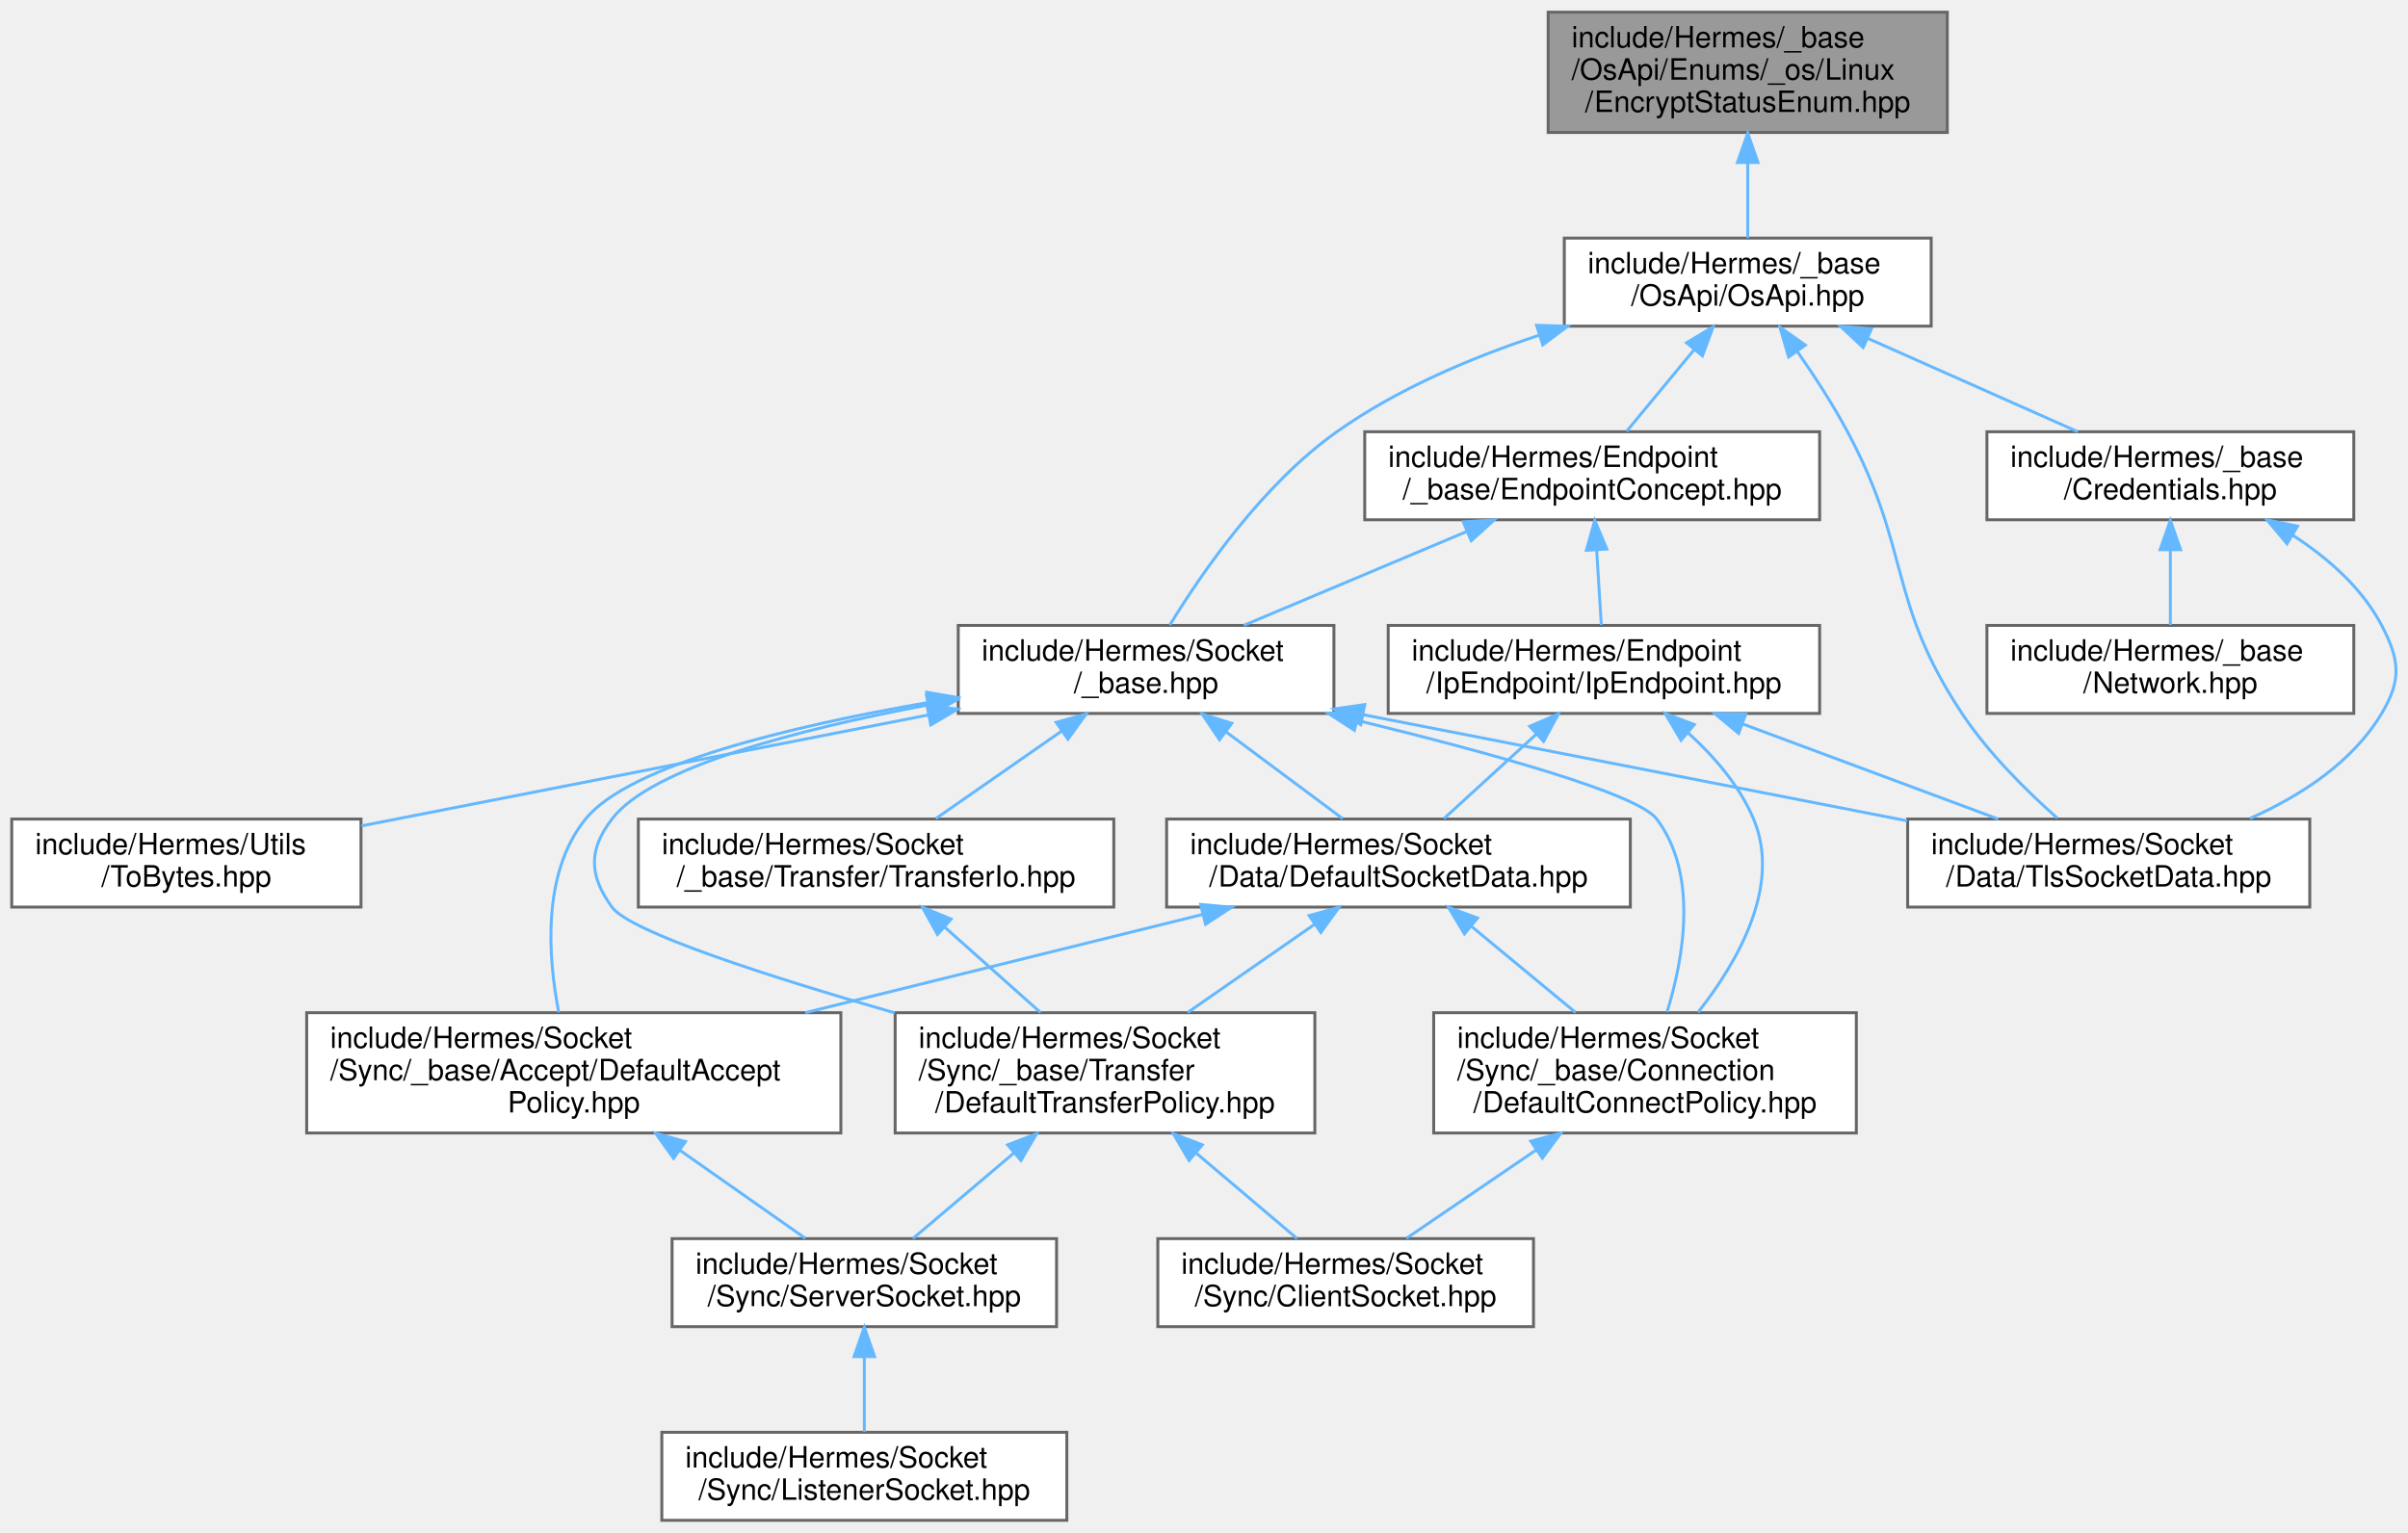
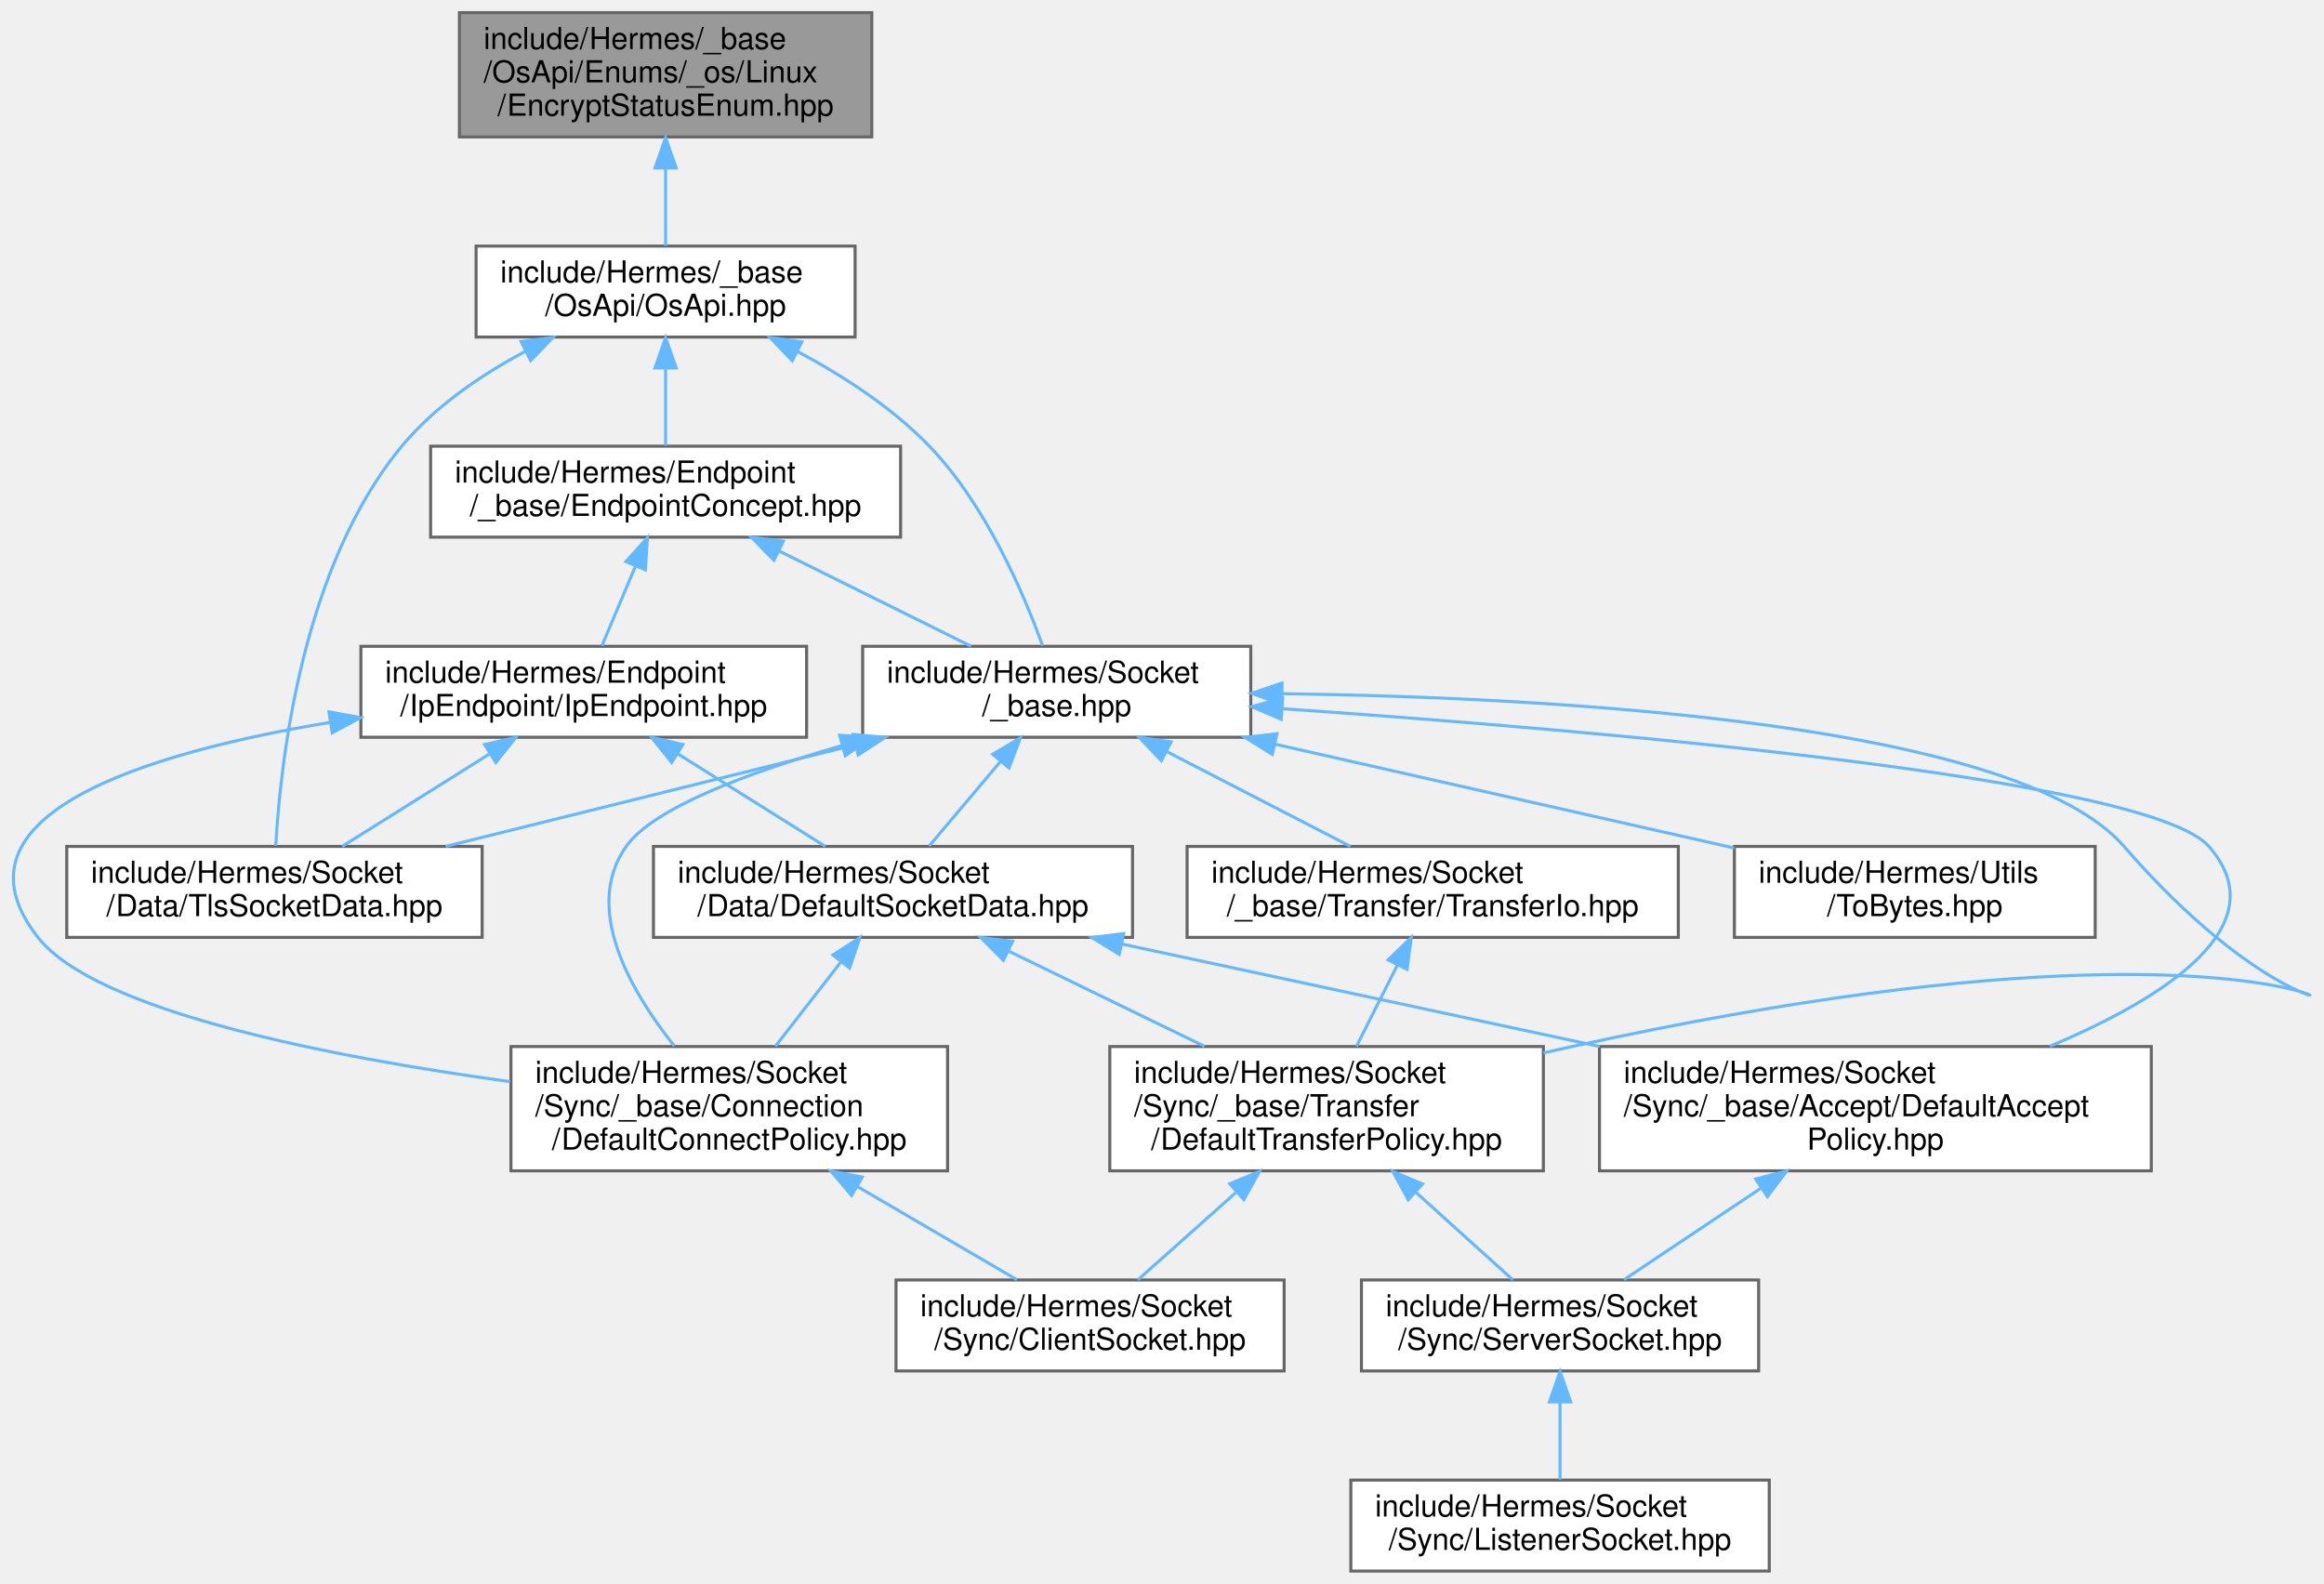
- <svg xmlns="http://www.w3.org/2000/svg" xmlns:xlink="http://www.w3.org/1999/xlink" width="820pt" height="522pt" viewBox="0.00 0.00 820.47 522.00">
+ <svg xmlns="http://www.w3.org/2000/svg" xmlns:xlink="http://www.w3.org/1999/xlink" width="766pt" height="522pt" viewBox="0.00 0.00 766.48 522.00">
  <g id="graph0" class="graph" transform="scale(1 1) rotate(0) translate(4 518)">
    <g id="Node000001" class="node">
      <g id="a_Node000001">
        <a xlink:title=" ">
-           <polygon fill="#999999" stroke="#666666" points="659.5,-514 523.5,-514 523.5,-473 659.5,-473 659.5,-514" />
-           <text text-anchor="start" x="531.5" y="-502" font-family="Helvetica,sans-Serif" font-size="10.00">include/Hermes/_base</text>
-           <text text-anchor="start" x="531.5" y="-491" font-family="Helvetica,sans-Serif" font-size="10.00">/OsApi/Enums/_os/Linux</text>
-           <text text-anchor="middle" x="591.5" y="-480" font-family="Helvetica,sans-Serif" font-size="10.00">/EncryptStatusEnum.hpp</text>
+           <polygon fill="#999999" stroke="#666666" points="283.52,-514 147.52,-514 147.52,-473 283.52,-473 283.52,-514" />
+           <text text-anchor="start" x="155.52" y="-502" font-family="Helvetica,sans-Serif" font-size="10.00">include/Hermes/_base</text>
+           <text text-anchor="start" x="155.52" y="-491" font-family="Helvetica,sans-Serif" font-size="10.00">/OsApi/Enums/_os/Linux</text>
+           <text text-anchor="middle" x="215.52" y="-480" font-family="Helvetica,sans-Serif" font-size="10.00">/EncryptStatusEnum.hpp</text>
        </a>
      </g>
    </g>
    <g id="Node000002" class="node">
      <g id="a_Node000002">
        <a xlink:href="_os_api_8hpp.html" target="_top" xlink:title=" ">
-           <polygon fill="white" stroke="#666666" points="654,-437 529,-437 529,-407 654,-407 654,-437" />
-           <text text-anchor="start" x="537" y="-425" font-family="Helvetica,sans-Serif" font-size="10.00">include/Hermes/_base</text>
-           <text text-anchor="middle" x="591.5" y="-414" font-family="Helvetica,sans-Serif" font-size="10.00">/OsApi/OsApi.hpp</text>
+           <polygon fill="white" stroke="#666666" points="278.02,-437 153.02,-437 153.02,-407 278.02,-407 278.02,-437" />
+           <text text-anchor="start" x="161.02" y="-425" font-family="Helvetica,sans-Serif" font-size="10.00">include/Hermes/_base</text>
+           <text text-anchor="middle" x="215.52" y="-414" font-family="Helvetica,sans-Serif" font-size="10.00">/OsApi/OsApi.hpp</text>
        </a>
      </g>
    </g>
    <g id="edge1_Node000001_Node000002" class="edge">
      <g id="a_edge1_Node000001_Node000002">
        <a xlink:title=" ">
-           <path fill="none" stroke="#63b8ff" d="M591.5,-462.66C591.5,-453.76 591.5,-444.42 591.5,-437.04" />
-           <polygon fill="#63b8ff" stroke="#63b8ff" points="588,-462.77 591.5,-472.77 595,-462.77 588,-462.77" />
+           <path fill="none" stroke="#63b8ff" d="M215.52,-462.66C215.52,-453.76 215.52,-444.42 215.52,-437.04" />
+           <polygon fill="#63b8ff" stroke="#63b8ff" points="212.02,-462.77 215.52,-472.77 219.02,-462.77 212.02,-462.77" />
        </a>
      </g>
    </g>
    <g id="Node000003" class="node">
      <g id="a_Node000003">
        <a xlink:href="_endpoint_concept_8hpp.html" target="_top" xlink:title=" ">
-           <polygon fill="white" stroke="#666666" points="616,-371 461,-371 461,-341 616,-341 616,-371" />
-           <text text-anchor="start" x="469" y="-359" font-family="Helvetica,sans-Serif" font-size="10.00">include/Hermes/Endpoint</text>
-           <text text-anchor="middle" x="538.5" y="-348" font-family="Helvetica,sans-Serif" font-size="10.00">/_base/EndpointConcept.hpp</text>
+           <polygon fill="white" stroke="#666666" points="293.02,-371 138.02,-371 138.02,-341 293.02,-341 293.02,-371" />
+           <text text-anchor="start" x="146.02" y="-359" font-family="Helvetica,sans-Serif" font-size="10.00">include/Hermes/Endpoint</text>
+           <text text-anchor="middle" x="215.52" y="-348" font-family="Helvetica,sans-Serif" font-size="10.00">/_base/EndpointConcept.hpp</text>
        </a>
      </g>
    </g>
    <g id="edge2_Node000002_Node000003" class="edge">
      <g id="a_edge2_Node000002_Node000003">
        <a xlink:title=" ">
-           <path fill="none" stroke="#63b8ff" d="M573.35,-399.09C565.7,-389.85 557.02,-379.36 550.23,-371.16" />
-           <polygon fill="#63b8ff" stroke="#63b8ff" points="570.66,-401.33 579.74,-406.8 576.06,-396.86 570.66,-401.33" />
+           <path fill="none" stroke="#63b8ff" d="M215.52,-396.54C215.52,-387.96 215.52,-378.61 215.52,-371.16" />
+           <polygon fill="#63b8ff" stroke="#63b8ff" points="212.02,-396.8 215.52,-406.8 219.02,-396.8 212.02,-396.8" />
        </a>
      </g>
    </g>
    <g id="Node000012" class="node">
      <g id="a_Node000012">
        <a xlink:href="_tls_socket_data_8hpp.html" target="_top" xlink:title=" ">
-           <polygon fill="white" stroke="#666666" points="783,-239 646,-239 646,-209 783,-209 783,-239" />
-           <text text-anchor="start" x="654" y="-227" font-family="Helvetica,sans-Serif" font-size="10.00">include/Hermes/Socket</text>
-           <text text-anchor="middle" x="714.5" y="-216" font-family="Helvetica,sans-Serif" font-size="10.00">/Data/TlsSocketData.hpp</text>
+           <polygon fill="white" stroke="#666666" points="155.02,-239 18.02,-239 18.02,-209 155.02,-209 155.02,-239" />
+           <text text-anchor="start" x="26.02" y="-227" font-family="Helvetica,sans-Serif" font-size="10.00">include/Hermes/Socket</text>
+           <text text-anchor="middle" x="86.52" y="-216" font-family="Helvetica,sans-Serif" font-size="10.00">/Data/TlsSocketData.hpp</text>
        </a>
      </g>
    </g>
    <g id="edge24_Node000002_Node000012" class="edge">
      <g id="a_edge24_Node000002_Node000012">
        <a xlink:title=" ">
-           <path fill="none" stroke="#63b8ff" d="M608.31,-398.47C614.16,-390.09 620.5,-380.34 625.5,-371 647.24,-330.4 639.04,-313.38 664.5,-275 673.46,-261.5 686.47,-248.62 696.98,-239.32" />
-           <polygon fill="#63b8ff" stroke="#63b8ff" points="605.44,-396.47 602.47,-406.64 611.13,-400.54 605.44,-396.47" />
+           <path fill="none" stroke="#63b8ff" d="M169.34,-402.32C154.64,-394.49 139.39,-384.1 128.52,-371 95.7,-331.41 88.51,-267.42 86.95,-239.17" />
+           <polygon fill="#63b8ff" stroke="#63b8ff" points="167.87,-405.5 178.37,-406.87 171.02,-399.25 167.87,-405.5" />
        </a>
      </g>
    </g>
    <g id="Node000013" class="node">
      <g id="a_Node000013">
        <a xlink:href="__base_8hpp.html" target="_top" xlink:title=" ">
-           <polygon fill="white" stroke="#666666" points="450.5,-305 322.5,-305 322.5,-275 450.5,-275 450.5,-305" />
-           <text text-anchor="start" x="330.5" y="-293" font-family="Helvetica,sans-Serif" font-size="10.00">include/Hermes/Socket</text>
-           <text text-anchor="middle" x="386.5" y="-282" font-family="Helvetica,sans-Serif" font-size="10.00">/_base.hpp</text>
+           <polygon fill="white" stroke="#666666" points="408.52,-305 280.52,-305 280.52,-275 408.52,-275 408.52,-305" />
+           <text text-anchor="start" x="288.52" y="-293" font-family="Helvetica,sans-Serif" font-size="10.00">include/Hermes/Socket</text>
+           <text text-anchor="middle" x="344.52" y="-282" font-family="Helvetica,sans-Serif" font-size="10.00">/_base.hpp</text>
        </a>
      </g>
    </g>
    <g id="edge25_Node000002_Node000013" class="edge">
      <g id="a_edge25_Node000002_Node000013">
        <a xlink:title=" ">
-           <path fill="none" stroke="#63b8ff" d="M520.31,-403.86C497.05,-396.17 471.96,-385.48 451.5,-371 426.23,-353.12 405.43,-322.87 394.6,-305.14" />
-           <polygon fill="#63b8ff" stroke="#63b8ff" points="519.56,-407.29 530.15,-406.97 521.67,-400.62 519.56,-407.29" />
-         </a>
-       </g>
-     </g>
-     <g id="Node000016" class="node">
-       <g id="a_Node000016">
-         <a xlink:href="_credentials_8hpp.html" target="_top" xlink:title=" ">
-           <polygon fill="white" stroke="#666666" points="798,-371 673,-371 673,-341 798,-341 798,-371" />
-           <text text-anchor="start" x="681" y="-359" font-family="Helvetica,sans-Serif" font-size="10.00">include/Hermes/_base</text>
-           <text text-anchor="middle" x="735.5" y="-348" font-family="Helvetica,sans-Serif" font-size="10.00">/Credentials.hpp</text>
-         </a>
-       </g>
-     </g>
-     <g id="edge26_Node000002_Node000016" class="edge">
-       <g id="a_edge26_Node000002_Node000016">
-         <a xlink:title=" ">
-           <path fill="none" stroke="#63b8ff" d="M632.49,-402.78C655.19,-392.69 682.98,-380.34 703.97,-371.01" />
-           <polygon fill="#63b8ff" stroke="#63b8ff" points="630.82,-399.7 623.1,-406.95 633.66,-406.09 630.82,-399.7" />
+           <path fill="none" stroke="#63b8ff" d="M259.15,-402.16C274.2,-394.14 290.32,-383.68 302.52,-371 321.13,-351.67 333.62,-322.47 339.86,-305.21" />
+           <polygon fill="#63b8ff" stroke="#63b8ff" points="257.29,-399.18 249.97,-406.83 260.47,-405.41 257.29,-399.18" />
        </a>
      </g>
    </g>
    <g id="Node000004" class="node">
      <g id="a_Node000004">
        <a xlink:href="_ip_endpoint_8hpp.html" target="_top" xlink:title=" ">
-           <polygon fill="white" stroke="#666666" points="616,-305 469,-305 469,-275 616,-275 616,-305" />
-           <text text-anchor="start" x="477" y="-293" font-family="Helvetica,sans-Serif" font-size="10.00">include/Hermes/Endpoint</text>
-           <text text-anchor="middle" x="542.5" y="-282" font-family="Helvetica,sans-Serif" font-size="10.00">/IpEndpoint/IpEndpoint.hpp</text>
+           <polygon fill="white" stroke="#666666" points="262.02,-305 115.02,-305 115.02,-275 262.02,-275 262.02,-305" />
+           <text text-anchor="start" x="123.02" y="-293" font-family="Helvetica,sans-Serif" font-size="10.00">include/Hermes/Endpoint</text>
+           <text text-anchor="middle" x="188.52" y="-282" font-family="Helvetica,sans-Serif" font-size="10.00">/IpEndpoint/IpEndpoint.hpp</text>
        </a>
      </g>
    </g>
    <g id="edge3_Node000003_Node000004" class="edge">
      <g id="a_edge3_Node000003_Node000004">
        <a xlink:title=" ">
-           <path fill="none" stroke="#63b8ff" d="M540.03,-330.54C540.56,-321.96 541.15,-312.61 541.61,-305.16" />
-           <polygon fill="#63b8ff" stroke="#63b8ff" points="536.52,-330.6 539.39,-340.8 543.5,-331.03 536.52,-330.6" />
+           <path fill="none" stroke="#63b8ff" d="M205.57,-331.39C201.85,-322.59 197.75,-312.86 194.5,-305.16" />
+           <polygon fill="#63b8ff" stroke="#63b8ff" points="202.42,-332.94 209.53,-340.8 208.87,-330.22 202.42,-332.94" />
        </a>
      </g>
    </g>
    <g id="edge15_Node000003_Node000013" class="edge">
      <g id="a_edge15_Node000003_Node000013">
        <a xlink:title=" ">
-           <path fill="none" stroke="#63b8ff" d="M495.88,-337.05C471.8,-326.91 442.14,-314.43 419.78,-305.01" />
-           <polygon fill="#63b8ff" stroke="#63b8ff" points="494.57,-340.3 505.14,-340.95 497.28,-333.85 494.57,-340.3" />
+           <path fill="none" stroke="#63b8ff" d="M253.06,-336.38C273.24,-326.36 297.73,-314.22 316.28,-305.01" />
+           <polygon fill="#63b8ff" stroke="#63b8ff" points="251.24,-333.38 243.83,-340.95 254.35,-339.65 251.24,-333.38" />
        </a>
      </g>
    </g>
    <g id="Node000005" class="node">
      <g id="a_Node000005">
        <a xlink:href="_default_socket_data_8hpp.html" target="_top" xlink:title=" ">
-           <polygon fill="white" stroke="#666666" points="551.5,-239 393.5,-239 393.5,-209 551.5,-209 551.5,-239" />
-           <text text-anchor="start" x="401.5" y="-227" font-family="Helvetica,sans-Serif" font-size="10.00">include/Hermes/Socket</text>
-           <text text-anchor="middle" x="472.5" y="-216" font-family="Helvetica,sans-Serif" font-size="10.00">/Data/DefaultSocketData.hpp</text>
+           <polygon fill="white" stroke="#666666" points="369.52,-239 211.52,-239 211.52,-209 369.52,-209 369.52,-239" />
+           <text text-anchor="start" x="219.52" y="-227" font-family="Helvetica,sans-Serif" font-size="10.00">include/Hermes/Socket</text>
+           <text text-anchor="middle" x="290.52" y="-216" font-family="Helvetica,sans-Serif" font-size="10.00">/Data/DefaultSocketData.hpp</text>
        </a>
      </g>
    </g>
    <g id="edge4_Node000004_Node000005" class="edge">
      <g id="a_edge4_Node000004_Node000005">
        <a xlink:title=" ">
-           <path fill="none" stroke="#63b8ff" d="M519.45,-267.92C509.13,-258.49 497.23,-247.61 487.99,-239.16" />
-           <polygon fill="#63b8ff" stroke="#63b8ff" points="517.22,-270.63 526.96,-274.8 521.95,-265.47 517.22,-270.63" />
+           <path fill="none" stroke="#63b8ff" d="M219.73,-269.42C235.39,-259.6 253.99,-247.93 268.19,-239.01" />
+           <polygon fill="#63b8ff" stroke="#63b8ff" points="217.52,-266.68 210.91,-274.95 221.24,-272.6 217.52,-266.68" />
        </a>
      </g>
    </g>
    <g id="Node000009" class="node">
      <g id="a_Node000009">
        <a xlink:href="_default_connect_policy_8hpp.html" target="_top" xlink:title=" ">
-           <polygon fill="white" stroke="#666666" points="628.5,-173 484.5,-173 484.5,-132 628.5,-132 628.5,-173" />
-           <text text-anchor="start" x="492.5" y="-161" font-family="Helvetica,sans-Serif" font-size="10.00">include/Hermes/Socket</text>
-           <text text-anchor="start" x="492.5" y="-150" font-family="Helvetica,sans-Serif" font-size="10.00">/Sync/_base/Connection</text>
-           <text text-anchor="middle" x="556.5" y="-139" font-family="Helvetica,sans-Serif" font-size="10.00">/DefaultConnectPolicy.hpp</text>
+           <polygon fill="white" stroke="#666666" points="308.52,-173 164.52,-173 164.52,-132 308.52,-132 308.52,-173" />
+           <text text-anchor="start" x="172.52" y="-161" font-family="Helvetica,sans-Serif" font-size="10.00">include/Hermes/Socket</text>
+           <text text-anchor="start" x="172.52" y="-150" font-family="Helvetica,sans-Serif" font-size="10.00">/Sync/_base/Connection</text>
+           <text text-anchor="middle" x="236.52" y="-139" font-family="Helvetica,sans-Serif" font-size="10.00">/DefaultConnectPolicy.hpp</text>
        </a>
      </g>
    </g>
    <g id="edge14_Node000004_Node000009" class="edge">
      <g id="a_edge14_Node000004_Node000009">
        <a xlink:title=" ">
-           <path fill="none" stroke="#63b8ff" d="M571.15,-268.42C580.04,-260.36 588.75,-250.32 593.5,-239 603.02,-216.33 588.19,-190.44 574.57,-173.14" />
-           <polygon fill="#63b8ff" stroke="#63b8ff" points="568.77,-265.85 563.39,-274.97 573.29,-271.2 568.77,-265.85" />
+           <path fill="none" stroke="#63b8ff" d="M104.79,-279.89C43.78,-269.78 -23.1,-249.24 8.52,-209 27.72,-184.57 104.95,-169.56 164.27,-161.4" />
+           <polygon fill="#63b8ff" stroke="#63b8ff" points="104.49,-283.38 114.91,-281.48 105.57,-276.47 104.49,-283.38" />
        </a>
      </g>
    </g>
    <g id="edge13_Node000004_Node000012" class="edge">
      <g id="a_edge13_Node000004_Node000012">
        <a xlink:title=" ">
-           <path fill="none" stroke="#63b8ff" d="M589.65,-271.46C617.09,-261.25 651.21,-248.55 676.84,-239.01" />
-           <polygon fill="#63b8ff" stroke="#63b8ff" points="588.4,-268.19 580.25,-274.95 590.84,-274.75 588.4,-268.19" />
+           <path fill="none" stroke="#63b8ff" d="M157.32,-269.42C141.66,-259.6 123.06,-247.93 108.86,-239.01" />
+           <polygon fill="#63b8ff" stroke="#63b8ff" points="155.81,-272.6 166.14,-274.95 159.53,-266.68 155.81,-272.6" />
        </a>
      </g>
    </g>
    <g id="Node000006" class="node">
      <g id="a_Node000006">
        <a xlink:href="_default_accept_policy_8hpp.html" target="_top" xlink:title=" ">
-           <polygon fill="white" stroke="#666666" points="282.5,-173 100.5,-173 100.5,-132 282.5,-132 282.5,-173" />
-           <text text-anchor="start" x="108.5" y="-161" font-family="Helvetica,sans-Serif" font-size="10.00">include/Hermes/Socket</text>
-           <text text-anchor="start" x="108.5" y="-150" font-family="Helvetica,sans-Serif" font-size="10.00">/Sync/_base/Accept/DefaultAccept</text>
-           <text text-anchor="middle" x="191.5" y="-139" font-family="Helvetica,sans-Serif" font-size="10.00">Policy.hpp</text>
+           <polygon fill="white" stroke="#666666" points="705.52,-173 523.52,-173 523.52,-132 705.52,-132 705.52,-173" />
+           <text text-anchor="start" x="531.52" y="-161" font-family="Helvetica,sans-Serif" font-size="10.00">include/Hermes/Socket</text>
+           <text text-anchor="start" x="531.52" y="-150" font-family="Helvetica,sans-Serif" font-size="10.00">/Sync/_base/Accept/DefaultAccept</text>
+           <text text-anchor="middle" x="614.52" y="-139" font-family="Helvetica,sans-Serif" font-size="10.00">Policy.hpp</text>
        </a>
      </g>
    </g>
    <g id="edge5_Node000005_Node000006" class="edge">
      <g id="a_edge5_Node000005_Node000006">
        <a xlink:title=" ">
-           <path fill="none" stroke="#63b8ff" d="M405.83,-206.51C365.2,-196.46 313.05,-183.56 270.37,-173.01" />
-           <polygon fill="#63b8ff" stroke="#63b8ff" points="405.09,-209.93 415.64,-208.94 406.77,-203.14 405.09,-209.93" />
+           <path fill="none" stroke="#63b8ff" d="M365.91,-206.83C412.98,-196.73 473.85,-183.68 523.58,-173.01" />
+           <polygon fill="#63b8ff" stroke="#63b8ff" points="365.13,-203.42 356.09,-208.94 366.6,-210.26 365.13,-203.42" />
        </a>
      </g>
    </g>
    <g id="edge8_Node000005_Node000009" class="edge">
      <g id="a_edge8_Node000005_Node000009">
        <a xlink:title=" ">
-           <path fill="none" stroke="#63b8ff" d="M497.27,-202.5C508.51,-193.21 521.74,-182.26 532.84,-173.07" />
-           <polygon fill="#63b8ff" stroke="#63b8ff" points="494.97,-199.86 489.5,-208.94 499.43,-205.26 494.97,-199.86" />
+           <path fill="none" stroke="#63b8ff" d="M273.32,-200.86C266.39,-191.94 258.45,-181.72 251.73,-173.07" />
+           <polygon fill="#63b8ff" stroke="#63b8ff" points="270.7,-203.19 279.6,-208.94 276.22,-198.89 270.7,-203.19" />
        </a>
      </g>
    </g>
    <g id="Node000011" class="node">
      <g id="a_Node000011">
        <a xlink:href="_default_transfer_policy_8hpp.html" target="_top" xlink:title=" ">
-           <polygon fill="white" stroke="#666666" points="444,-173 301,-173 301,-132 444,-132 444,-173" />
-           <text text-anchor="start" x="309" y="-161" font-family="Helvetica,sans-Serif" font-size="10.00">include/Hermes/Socket</text>
-           <text text-anchor="start" x="309" y="-150" font-family="Helvetica,sans-Serif" font-size="10.00">/Sync/_base/Transfer</text>
-           <text text-anchor="middle" x="372.5" y="-139" font-family="Helvetica,sans-Serif" font-size="10.00">/DefaultTransferPolicy.hpp</text>
+           <polygon fill="white" stroke="#666666" points="505.02,-173 362.02,-173 362.02,-132 505.02,-132 505.02,-173" />
+           <text text-anchor="start" x="370.02" y="-161" font-family="Helvetica,sans-Serif" font-size="10.00">include/Hermes/Socket</text>
+           <text text-anchor="start" x="370.02" y="-150" font-family="Helvetica,sans-Serif" font-size="10.00">/Sync/_base/Transfer</text>
+           <text text-anchor="middle" x="433.52" y="-139" font-family="Helvetica,sans-Serif" font-size="10.00">/DefaultTransferPolicy.hpp</text>
        </a>
      </g>
    </g>
    <g id="edge10_Node000005_Node000011" class="edge">
      <g id="a_edge10_Node000005_Node000011">
        <a xlink:title=" ">
-           <path fill="none" stroke="#63b8ff" d="M443.79,-203.04C430.24,-193.63 414.14,-182.44 400.66,-173.07" />
-           <polygon fill="#63b8ff" stroke="#63b8ff" points="442.05,-206.1 452.26,-208.94 446.05,-200.35 442.05,-206.1" />
+           <path fill="none" stroke="#63b8ff" d="M328.57,-204.51C348.53,-194.81 372.97,-182.93 393.25,-173.07" />
+           <polygon fill="#63b8ff" stroke="#63b8ff" points="326.93,-201.42 319.46,-208.94 329.99,-207.71 326.93,-201.42" />
        </a>
      </g>
    </g>
    <g id="Node000007" class="node">
      <g id="a_Node000007">
        <a xlink:href="_server_socket_8hpp.html" target="_top" xlink:title=" ">
-           <polygon fill="white" stroke="#666666" points="356,-96 225,-96 225,-66 356,-66 356,-96" />
-           <text text-anchor="start" x="233" y="-84" font-family="Helvetica,sans-Serif" font-size="10.00">include/Hermes/Socket</text>
-           <text text-anchor="middle" x="290.5" y="-73" font-family="Helvetica,sans-Serif" font-size="10.00">/Sync/ServerSocket.hpp</text>
+           <polygon fill="white" stroke="#666666" points="576.02,-96 445.02,-96 445.02,-66 576.02,-66 576.02,-96" />
+           <text text-anchor="start" x="453.02" y="-84" font-family="Helvetica,sans-Serif" font-size="10.00">include/Hermes/Socket</text>
+           <text text-anchor="middle" x="510.52" y="-73" font-family="Helvetica,sans-Serif" font-size="10.00">/Sync/ServerSocket.hpp</text>
        </a>
      </g>
    </g>
    <g id="edge6_Node000006_Node000007" class="edge">
      <g id="a_edge6_Node000006_Node000007">
        <a xlink:title=" ">
-           <path fill="none" stroke="#63b8ff" d="M227.61,-126.15C242.04,-116.02 258.11,-104.74 270.4,-96.11" />
-           <polygon fill="#63b8ff" stroke="#63b8ff" points="225.51,-123.35 219.34,-131.96 229.54,-129.07 225.51,-123.35" />
+           <path fill="none" stroke="#63b8ff" d="M576.59,-126.15C561.43,-116.02 544.55,-104.74 531.64,-96.11" />
+           <polygon fill="#63b8ff" stroke="#63b8ff" points="575.02,-129.31 585.28,-131.96 578.91,-123.49 575.02,-129.31" />
        </a>
      </g>
    </g>
    <g id="Node000008" class="node">
      <g id="a_Node000008">
        <a xlink:href="_listener_socket_8hpp.html" target="_top" xlink:title=" ">
-           <polygon fill="white" stroke="#666666" points="359.5,-30 221.5,-30 221.5,0 359.5,0 359.5,-30" />
-           <text text-anchor="start" x="229.5" y="-18" font-family="Helvetica,sans-Serif" font-size="10.00">include/Hermes/Socket</text>
-           <text text-anchor="middle" x="290.5" y="-7" font-family="Helvetica,sans-Serif" font-size="10.00">/Sync/ListenerSocket.hpp</text>
+           <polygon fill="white" stroke="#666666" points="579.52,-30 441.52,-30 441.52,0 579.52,0 579.52,-30" />
+           <text text-anchor="start" x="449.52" y="-18" font-family="Helvetica,sans-Serif" font-size="10.00">include/Hermes/Socket</text>
+           <text text-anchor="middle" x="510.52" y="-7" font-family="Helvetica,sans-Serif" font-size="10.00">/Sync/ListenerSocket.hpp</text>
        </a>
      </g>
    </g>
    <g id="edge7_Node000007_Node000008" class="edge">
      <g id="a_edge7_Node000007_Node000008">
        <a xlink:title=" ">
-           <path fill="none" stroke="#63b8ff" d="M290.5,-55.54C290.5,-46.96 290.5,-37.61 290.5,-30.16" />
-           <polygon fill="#63b8ff" stroke="#63b8ff" points="287,-55.8 290.5,-65.8 294,-55.8 287,-55.8" />
+           <path fill="none" stroke="#63b8ff" d="M510.52,-55.54C510.52,-46.96 510.52,-37.61 510.52,-30.16" />
+           <polygon fill="#63b8ff" stroke="#63b8ff" points="507.02,-55.8 510.52,-65.8 514.02,-55.8 507.02,-55.8" />
        </a>
      </g>
    </g>
    <g id="Node000010" class="node">
      <g id="a_Node000010">
        <a xlink:href="_client_socket_8hpp.html" target="_top" xlink:title=" ">
-           <polygon fill="white" stroke="#666666" points="518.5,-96 390.5,-96 390.5,-66 518.5,-66 518.5,-96" />
-           <text text-anchor="start" x="398.5" y="-84" font-family="Helvetica,sans-Serif" font-size="10.00">include/Hermes/Socket</text>
-           <text text-anchor="middle" x="454.5" y="-73" font-family="Helvetica,sans-Serif" font-size="10.00">/Sync/ClientSocket.hpp</text>
+           <polygon fill="white" stroke="#666666" points="419.52,-96 291.52,-96 291.52,-66 419.52,-66 419.52,-96" />
+           <text text-anchor="start" x="299.52" y="-84" font-family="Helvetica,sans-Serif" font-size="10.00">include/Hermes/Socket</text>
+           <text text-anchor="middle" x="355.52" y="-73" font-family="Helvetica,sans-Serif" font-size="10.00">/Sync/ClientSocket.hpp</text>
        </a>
      </g>
    </g>
    <g id="edge9_Node000009_Node000010" class="edge">
      <g id="a_edge9_Node000009_Node000010">
        <a xlink:title=" ">
-           <path fill="none" stroke="#63b8ff" d="M519.3,-126.15C504.43,-116.02 487.87,-104.74 475.21,-96.11" />
-           <polygon fill="#63b8ff" stroke="#63b8ff" points="517.58,-129.22 527.82,-131.96 521.52,-123.43 517.58,-129.22" />
+           <path fill="none" stroke="#63b8ff" d="M278.95,-126.72C296.55,-116.44 316.32,-104.9 331.36,-96.11" />
+           <polygon fill="#63b8ff" stroke="#63b8ff" points="276.86,-123.89 269.99,-131.96 280.39,-129.93 276.86,-123.89" />
        </a>
      </g>
    </g>
    <g id="edge12_Node000011_Node000007" class="edge">
      <g id="a_edge12_Node000011_Node000007">
        <a xlink:title=" ">
-           <path fill="none" stroke="#63b8ff" d="M341.38,-125.12C329.71,-115.23 316.91,-104.38 307.06,-96.04" />
-           <polygon fill="#63b8ff" stroke="#63b8ff" points="339.33,-127.97 349.22,-131.77 343.86,-122.63 339.33,-127.97" />
+           <path fill="none" stroke="#63b8ff" d="M463.07,-124.83C473.94,-115.02 485.82,-104.3 494.97,-96.04" />
+           <polygon fill="#63b8ff" stroke="#63b8ff" points="460.46,-122.47 455.38,-131.77 465.15,-127.67 460.46,-122.47" />
        </a>
      </g>
    </g>
    <g id="edge11_Node000011_Node000010" class="edge">
      <g id="a_edge11_Node000011_Node000010">
        <a xlink:title=" ">
-           <path fill="none" stroke="#63b8ff" d="M403.62,-125.12C415.29,-115.23 428.09,-104.38 437.94,-96.04" />
-           <polygon fill="#63b8ff" stroke="#63b8ff" points="401.14,-122.63 395.78,-131.77 405.67,-127.97 401.14,-122.63" />
+           <path fill="none" stroke="#63b8ff" d="M403.6,-124.83C392.59,-115.02 380.55,-104.3 371.28,-96.04" />
+           <polygon fill="#63b8ff" stroke="#63b8ff" points="401.59,-127.73 411.38,-131.77 406.24,-122.5 401.59,-127.73" />
        </a>
      </g>
    </g>
    <g id="edge16_Node000013_Node000005" class="edge">
      <g id="a_edge16_Node000013_Node000005">
        <a xlink:title=" ">
-           <path fill="none" stroke="#63b8ff" d="M413.71,-268.75C426.64,-259.13 441.79,-247.86 453.47,-239.16" />
-           <polygon fill="#63b8ff" stroke="#63b8ff" points="411.52,-266.02 405.59,-274.8 415.7,-271.63 411.52,-266.02" />
+           <path fill="none" stroke="#63b8ff" d="M326.04,-267.09C318.24,-257.85 309.39,-247.36 302.47,-239.16" />
+           <polygon fill="#63b8ff" stroke="#63b8ff" points="323.42,-269.41 332.54,-274.8 328.77,-264.9 323.42,-269.41" />
        </a>
      </g>
    </g>
    <g id="edge18_Node000013_Node000006" class="edge">
      <g id="a_edge18_Node000013_Node000006">
        <a xlink:title=" ">
-           <path fill="none" stroke="#63b8ff" d="M312.31,-278.75C265.23,-270.59 210.45,-257.46 195.5,-239 180.63,-220.64 182.69,-192.1 186.38,-173.12" />
-           <polygon fill="#63b8ff" stroke="#63b8ff" points="311.78,-282.21 322.22,-280.42 312.94,-275.31 311.78,-282.21" />
+           <path fill="none" stroke="#63b8ff" d="M419.04,-284.41C523.95,-277.17 704.73,-261.57 724.52,-239 747.57,-212.72 709.55,-188.87 672.06,-173.08" />
+           <polygon fill="#63b8ff" stroke="#63b8ff" points="418.56,-280.93 408.82,-285.1 419.03,-287.92 418.56,-280.93" />
        </a>
      </g>
    </g>
    <g id="edge19_Node000013_Node000009" class="edge">
      <g id="a_edge19_Node000013_Node000009">
        <a xlink:title=" ">
-           <path fill="none" stroke="#63b8ff" d="M458.38,-272.64C503.33,-261.68 553.94,-247.71 560.5,-239 574.62,-220.25 569.79,-192.07 564.02,-173.25" />
-           <polygon fill="#63b8ff" stroke="#63b8ff" points="457.49,-269.25 448.59,-275 459.13,-276.06 457.49,-269.25" />
+           <path fill="none" stroke="#63b8ff" d="M273.5,-272.2C242.65,-263.32 211.48,-251.66 202.52,-239 188.12,-218.66 203.9,-191.36 218.42,-173.14" />
+           <polygon fill="#63b8ff" stroke="#63b8ff" points="272.91,-275.66 283.48,-274.98 274.79,-268.92 272.91,-275.66" />
        </a>
      </g>
    </g>
    <g id="edge20_Node000013_Node000011" class="edge">
      <g id="a_edge20_Node000013_Node000011">
        <a xlink:title=" ">
-           <path fill="none" stroke="#63b8ff" d="M312.21,-277.89C267.99,-269.58 217.94,-256.63 204.5,-239 196.42,-228.4 196.69,-219.81 204.5,-209 210.64,-200.5 258,-185.29 300.87,-172.94" />
-           <polygon fill="#63b8ff" stroke="#63b8ff" points="311.66,-281.34 322.12,-279.69 312.91,-274.46 311.66,-281.34" />
+           <path fill="none" stroke="#63b8ff" d="M418.93,-289.38C511.4,-288.08 661.33,-279.55 696.52,-239 786.47,-135.37 815.03,-238.86 514.52,-173 511.42,-172.32 508.24,-171.61 505.04,-170.89" />
+           <polygon fill="#63b8ff" stroke="#63b8ff" points="418.75,-285.88 408.79,-289.5 418.83,-292.88 418.75,-285.88" />
        </a>
      </g>
    </g>
    <g id="edge17_Node000013_Node000012" class="edge">
      <g id="a_edge17_Node000013_Node000012">
        <a xlink:title=" ">
-           <path fill="none" stroke="#63b8ff" d="M460.65,-274.53C516.2,-263.69 591.65,-248.97 645.83,-238.4" />
-           <polygon fill="#63b8ff" stroke="#63b8ff" points="459.66,-271.16 450.52,-276.51 461.01,-278.03 459.66,-271.16" />
+           <path fill="none" stroke="#63b8ff" d="M278.08,-272.52C236.23,-262.14 182.8,-248.88 143.01,-239.01" />
+           <polygon fill="#63b8ff" stroke="#63b8ff" points="277.36,-275.94 287.9,-274.95 279.04,-269.15 277.36,-275.94" />
        </a>
      </g>
    </g>
    <g id="Node000014" class="node">
      <g id="a_Node000014">
        <a xlink:href="_transfer_io_8hpp.html" target="_top" xlink:title=" ">
-           <polygon fill="white" stroke="#666666" points="375.5,-239 213.5,-239 213.5,-209 375.5,-209 375.5,-239" />
-           <text text-anchor="start" x="221.5" y="-227" font-family="Helvetica,sans-Serif" font-size="10.00">include/Hermes/Socket</text>
-           <text text-anchor="middle" x="294.5" y="-216" font-family="Helvetica,sans-Serif" font-size="10.00">/_base/Transfer/TransferIo.hpp</text>
+           <polygon fill="white" stroke="#666666" points="549.52,-239 387.52,-239 387.52,-209 549.52,-209 549.52,-239" />
+           <text text-anchor="start" x="395.52" y="-227" font-family="Helvetica,sans-Serif" font-size="10.00">include/Hermes/Socket</text>
+           <text text-anchor="middle" x="468.52" y="-216" font-family="Helvetica,sans-Serif" font-size="10.00">/_base/Transfer/TransferIo.hpp</text>
        </a>
      </g>
    </g>
    <g id="edge21_Node000013_Node000014" class="edge">
      <g id="a_edge21_Node000013_Node000014">
        <a xlink:title=" ">
-           <path fill="none" stroke="#63b8ff" d="M357.79,-269.03C343.87,-259.34 327.47,-247.94 314.86,-239.16" />
-           <polygon fill="#63b8ff" stroke="#63b8ff" points="355.87,-271.96 366.08,-274.8 359.87,-266.21 355.87,-271.96" />
+           <path fill="none" stroke="#63b8ff" d="M380.87,-270.24C400.22,-260.25 423.62,-248.18 441.38,-239.01" />
+           <polygon fill="#63b8ff" stroke="#63b8ff" points="379.02,-267.26 371.74,-274.95 382.23,-273.48 379.02,-267.26" />
        </a>
      </g>
    </g>
    <g id="Node000015" class="node">
      <g id="a_Node000015">
        <a xlink:href="_to_bytes_8hpp.html" target="_top" xlink:title=" ">
-           <polygon fill="white" stroke="#666666" points="119,-239 0,-239 0,-209 119,-209 119,-239" />
-           <text text-anchor="start" x="8" y="-227" font-family="Helvetica,sans-Serif" font-size="10.00">include/Hermes/Utils</text>
-           <text text-anchor="middle" x="59.5" y="-216" font-family="Helvetica,sans-Serif" font-size="10.00">/ToBytes.hpp</text>
+           <polygon fill="white" stroke="#666666" points="687.02,-239 568.02,-239 568.02,-209 687.02,-209 687.02,-239" />
+           <text text-anchor="start" x="576.02" y="-227" font-family="Helvetica,sans-Serif" font-size="10.00">include/Hermes/Utils</text>
+           <text text-anchor="middle" x="627.52" y="-216" font-family="Helvetica,sans-Serif" font-size="10.00">/ToBytes.hpp</text>
        </a>
      </g>
    </g>
    <g id="edge23_Node000013_Node000015" class="edge">
      <g id="a_edge23_Node000013_Node000015">
        <a xlink:title=" ">
-           <path fill="none" stroke="#63b8ff" d="M312.37,-274.49C253.93,-263.05 173.5,-247.31 119.16,-236.68" />
-           <polygon fill="#63b8ff" stroke="#63b8ff" points="311.8,-277.95 322.29,-276.43 313.14,-271.08 311.8,-277.95" />
+           <path fill="none" stroke="#63b8ff" d="M416.42,-272.74C463.31,-262.14 523.79,-248.46 567.99,-238.46" />
+           <polygon fill="#63b8ff" stroke="#63b8ff" points="415.61,-269.34 406.63,-274.95 417.16,-276.16 415.61,-269.34" />
        </a>
      </g>
    </g>
    <g id="edge22_Node000014_Node000011" class="edge">
      <g id="a_edge22_Node000014_Node000011">
        <a xlink:title=" ">
-           <path fill="none" stroke="#63b8ff" d="M317.81,-202.23C328.18,-192.99 340.32,-182.17 350.53,-173.07" />
-           <polygon fill="#63b8ff" stroke="#63b8ff" points="315.42,-199.67 310.28,-208.94 320.08,-204.9 315.42,-199.67" />
-         </a>
-       </g>
-     </g>
-     <g id="edge27_Node000016_Node000012" class="edge">
-       <g id="a_edge27_Node000016_Node000012">
-         <a xlink:title=" ">
-           <path fill="none" stroke="#63b8ff" d="M777.18,-335.74C789.17,-327.99 800.8,-317.8 807.5,-305 813.68,-293.19 814.34,-286.44 807.5,-275 797.53,-258.32 779.87,-246.88 762.6,-239.2" />
-           <polygon fill="#63b8ff" stroke="#63b8ff" points="775.24,-332.82 768.45,-340.95 778.83,-338.82 775.24,-332.82" />
-         </a>
-       </g>
-     </g>
-     <g id="Node000017" class="node">
-       <g id="a_Node000017">
-         <a xlink:href="_network_8hpp.html" target="_top" xlink:title=" ">
-           <polygon fill="white" stroke="#666666" points="798,-305 673,-305 673,-275 798,-275 798,-305" />
-           <text text-anchor="start" x="681" y="-293" font-family="Helvetica,sans-Serif" font-size="10.00">include/Hermes/_base</text>
-           <text text-anchor="middle" x="735.5" y="-282" font-family="Helvetica,sans-Serif" font-size="10.00">/Network.hpp</text>
-         </a>
-       </g>
-     </g>
-     <g id="edge28_Node000016_Node000017" class="edge">
-       <g id="a_edge28_Node000016_Node000017">
-         <a xlink:title=" ">
-           <path fill="none" stroke="#63b8ff" d="M735.5,-330.54C735.5,-321.96 735.5,-312.61 735.5,-305.16" />
-           <polygon fill="#63b8ff" stroke="#63b8ff" points="732,-330.8 735.5,-340.8 739,-330.8 732,-330.8" />
+           <path fill="none" stroke="#63b8ff" d="M456.82,-199.75C452.46,-191.1 447.56,-181.37 443.38,-173.07" />
+           <polygon fill="#63b8ff" stroke="#63b8ff" points="453.82,-201.58 461.44,-208.94 460.07,-198.43 453.82,-201.58" />
        </a>
      </g>
    </g>
  </g>
</svg>
